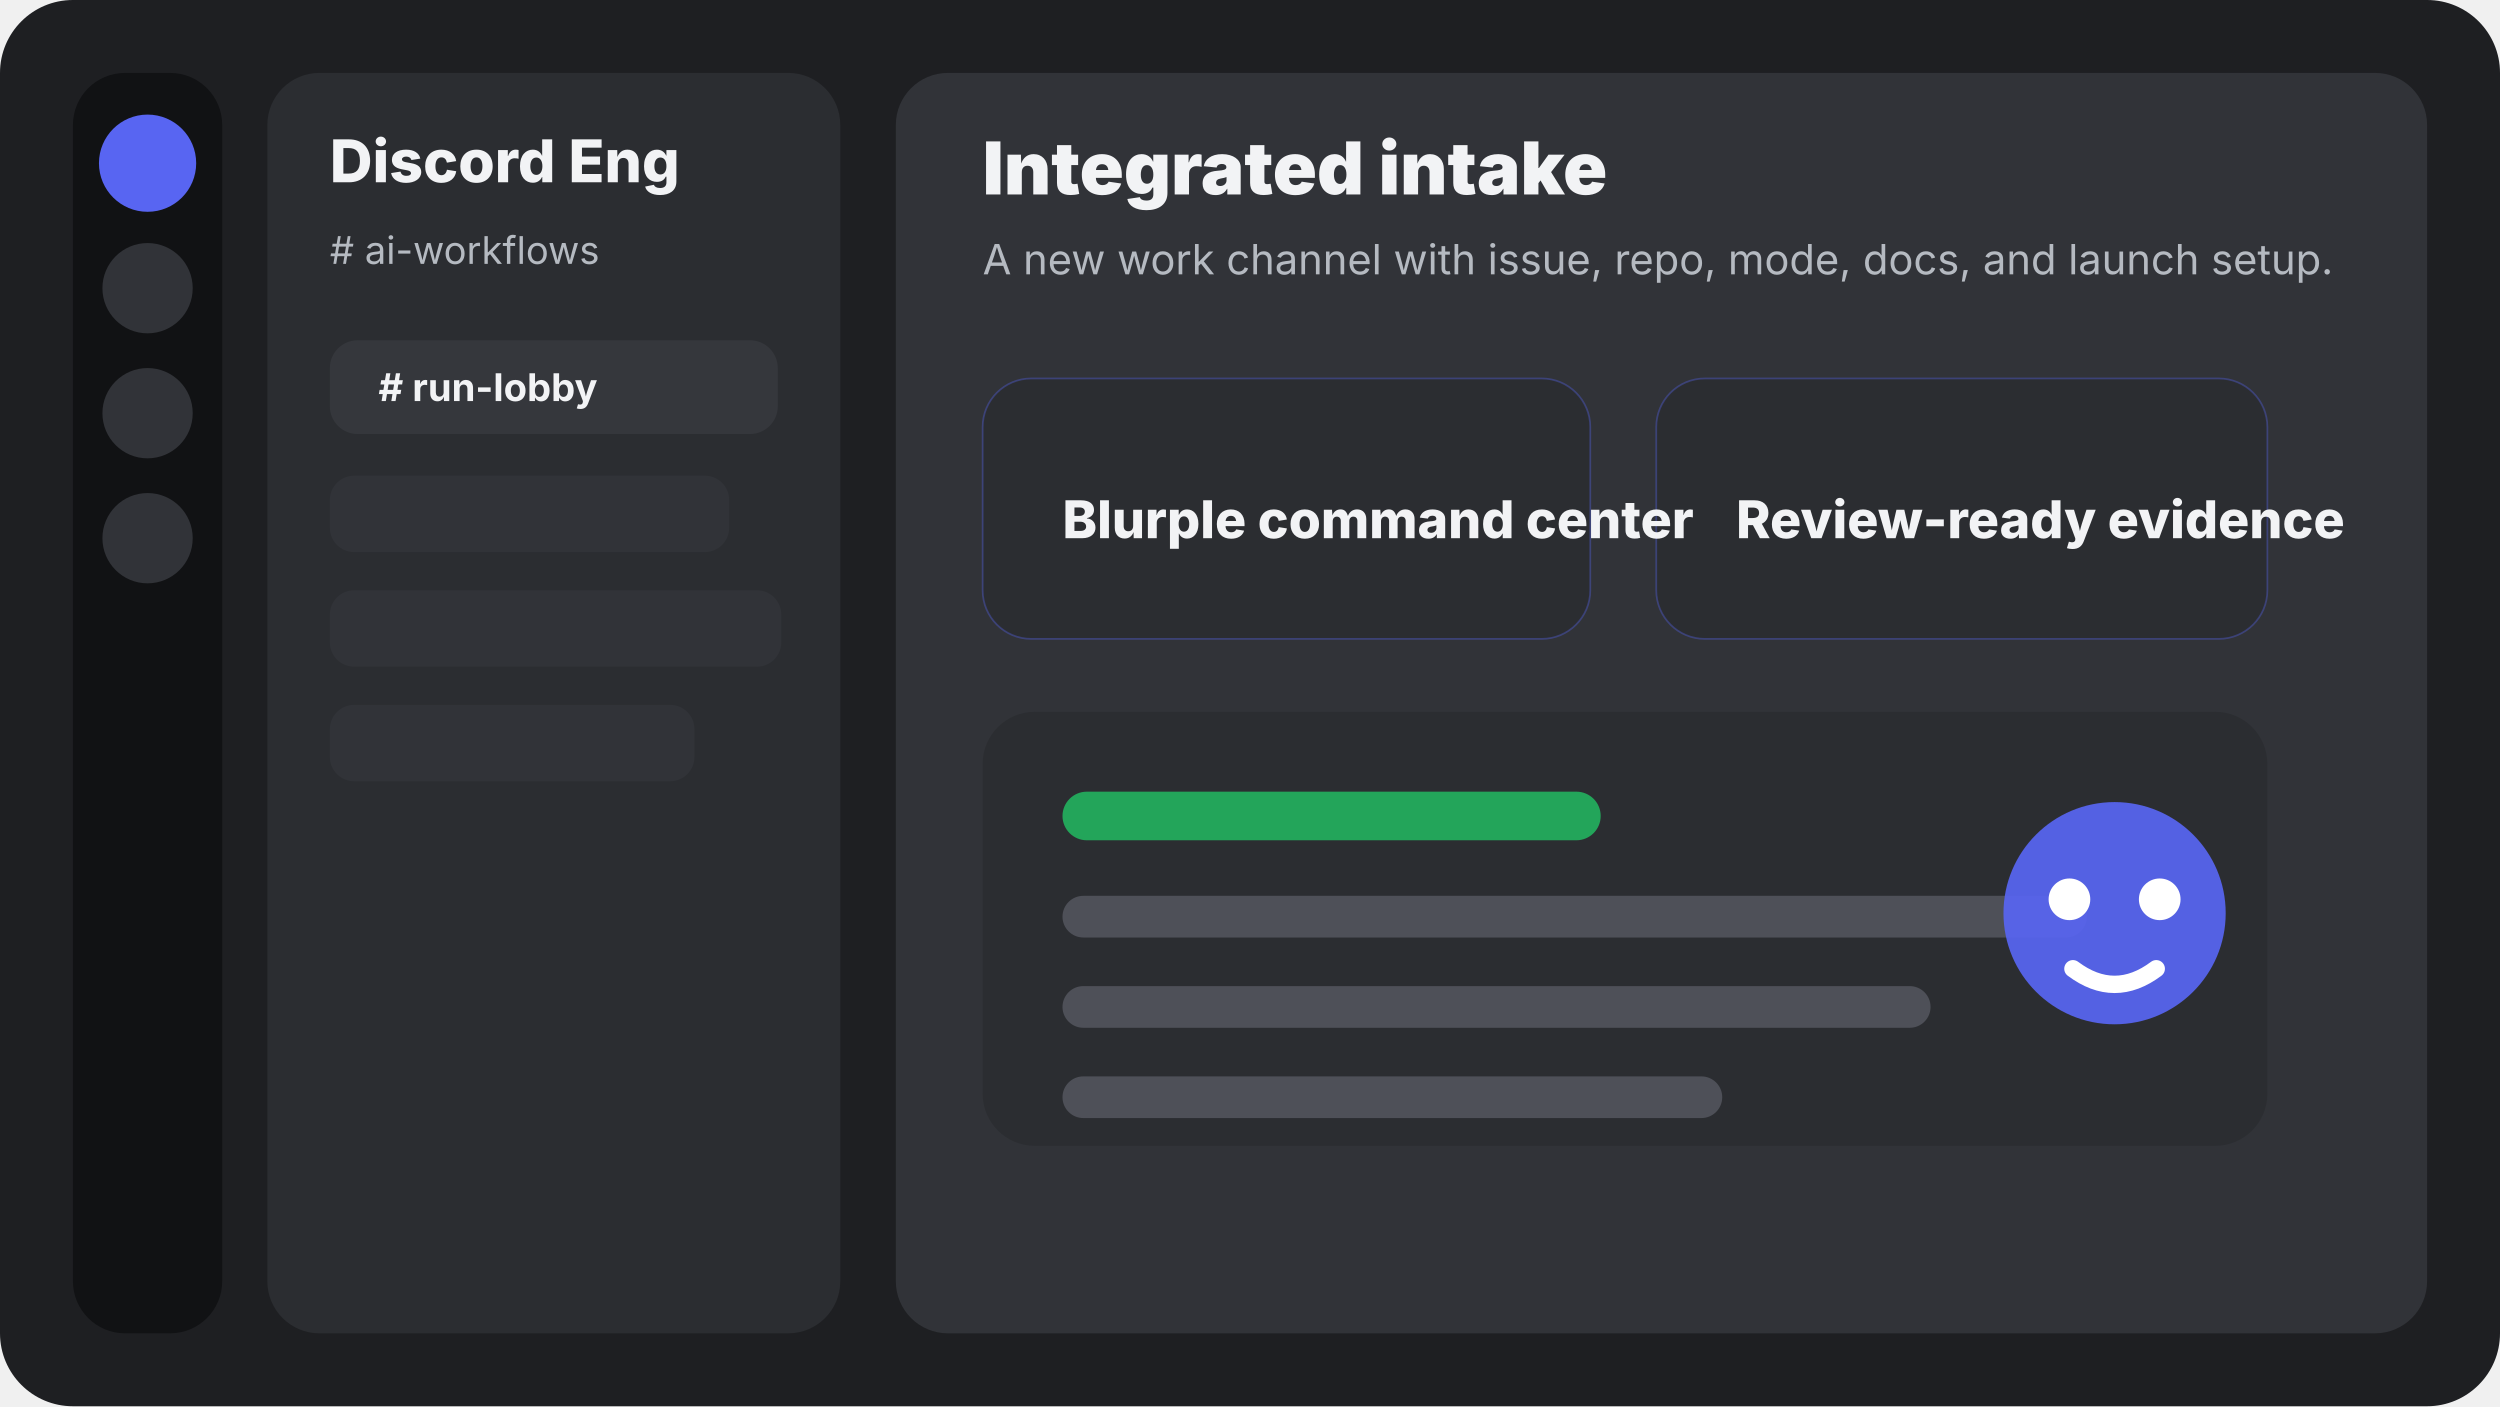
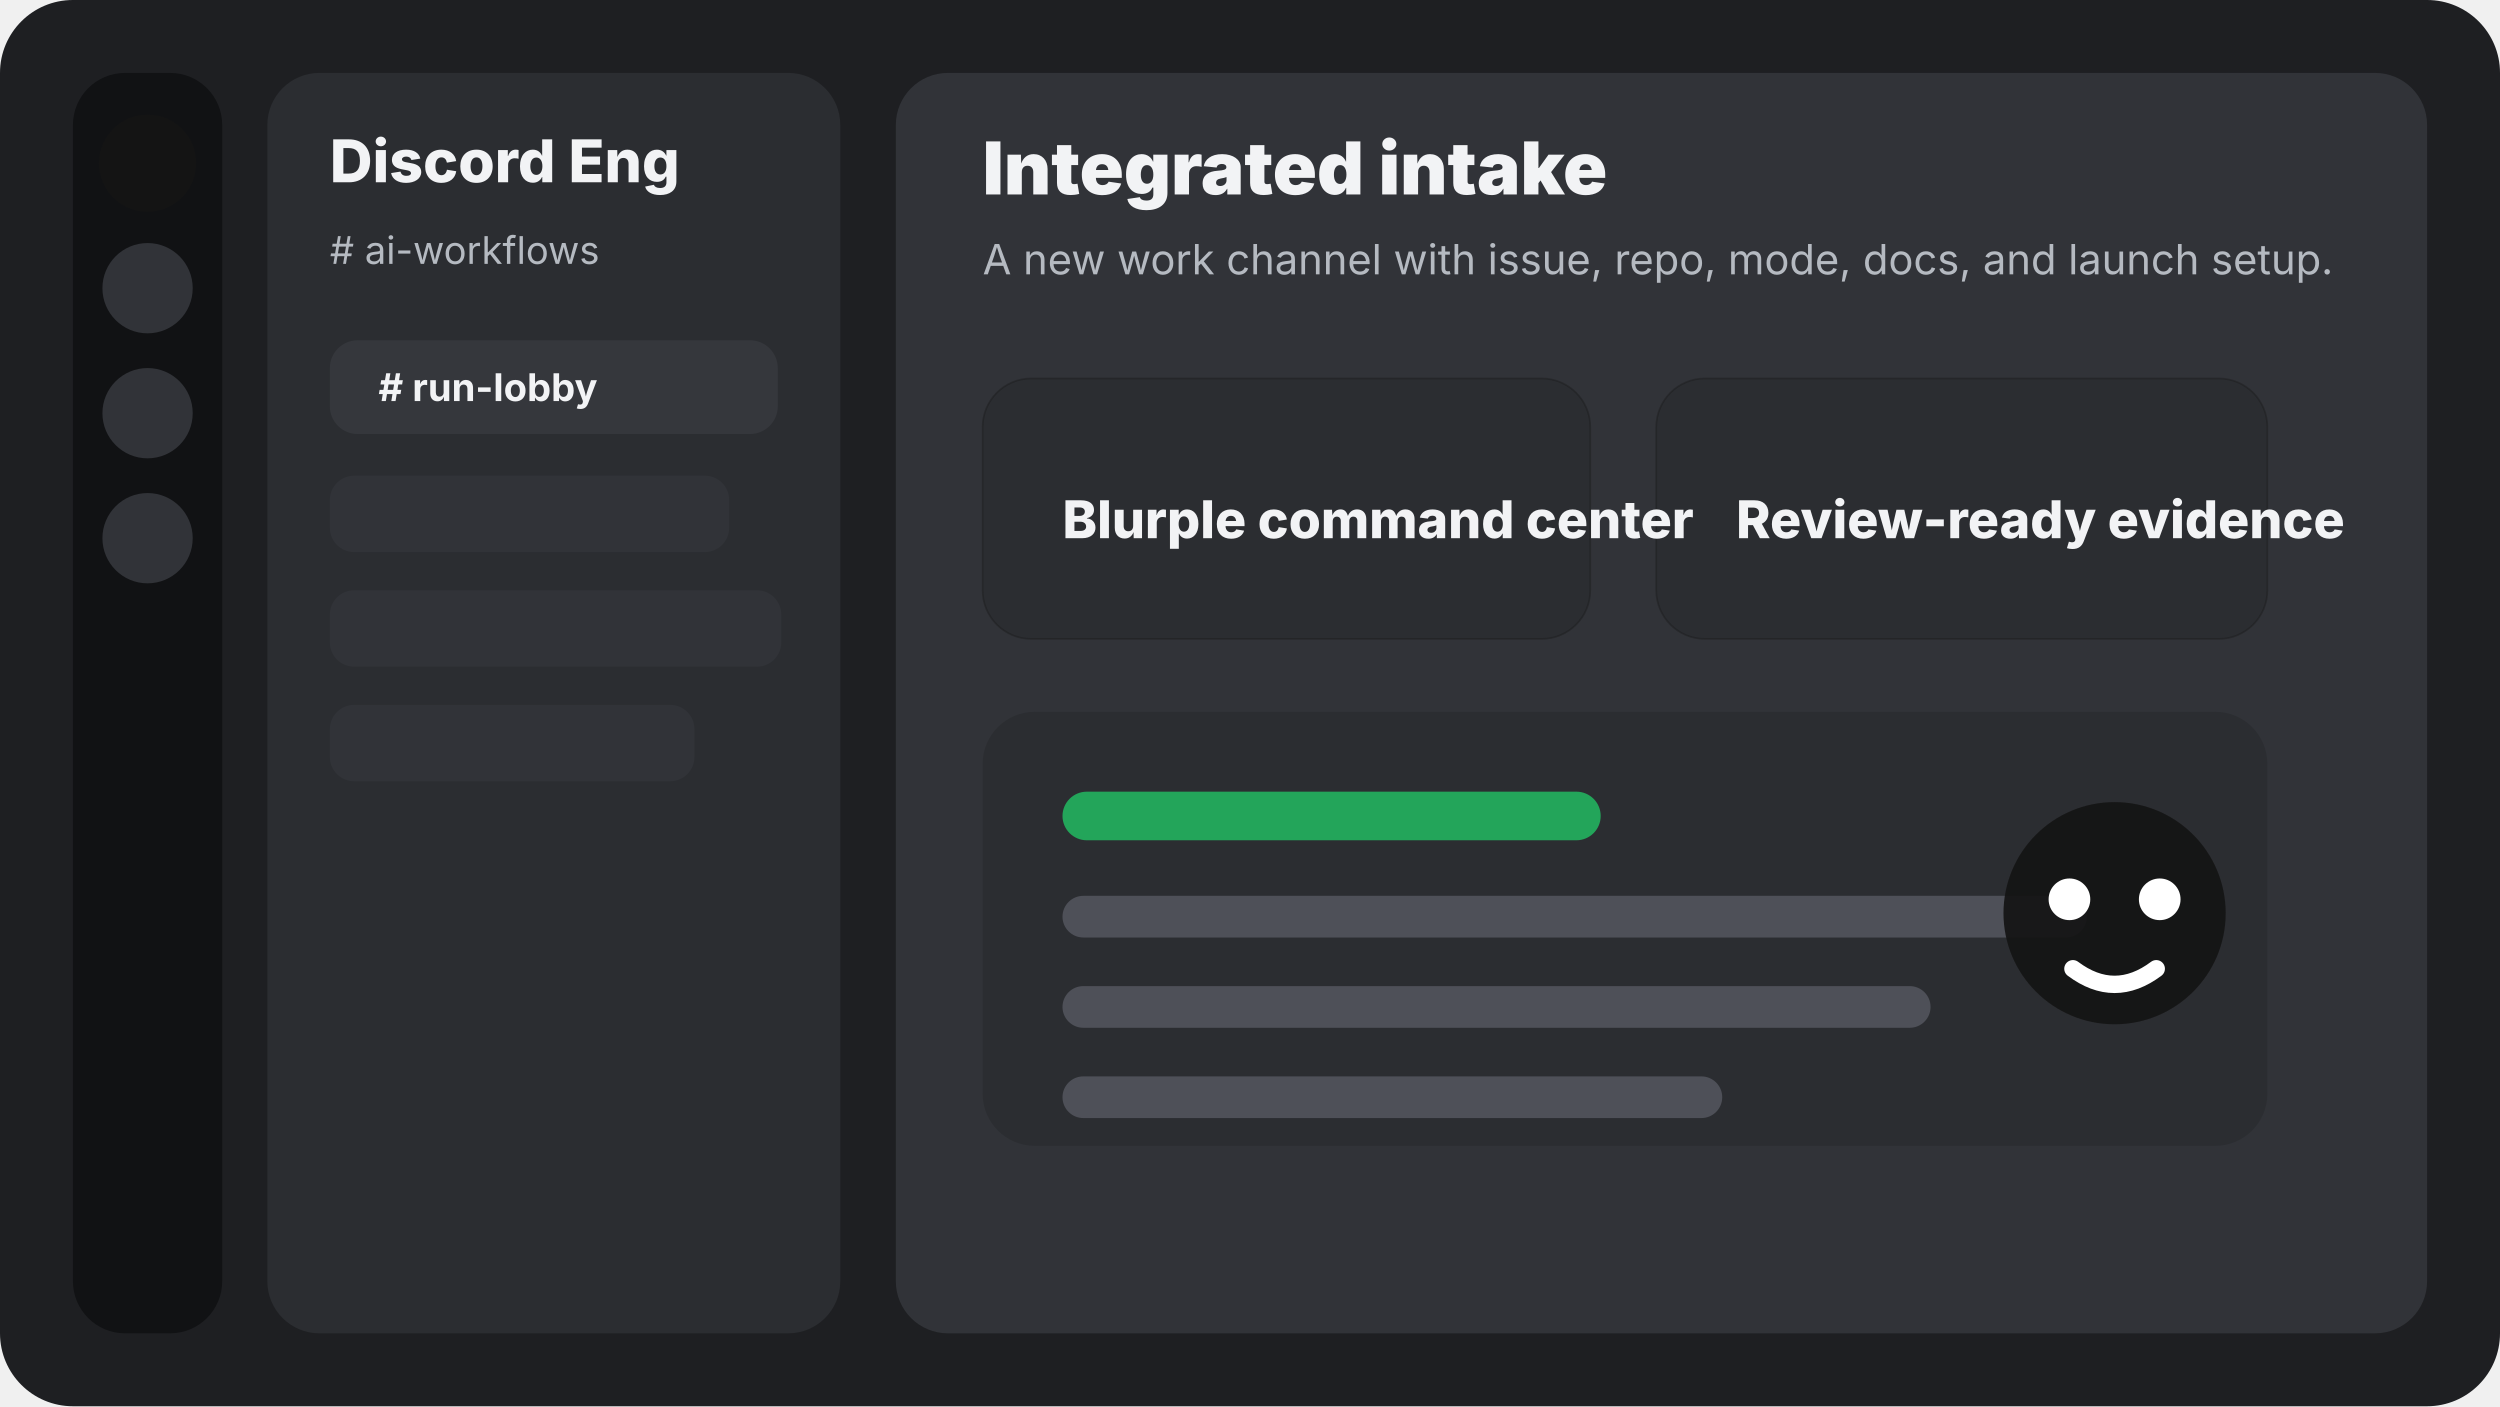
<svg xmlns="http://www.w3.org/2000/svg" viewBox="0 0 1440 810" role="img" aria-labelledby="title desc">
  <rect width="1440" height="810" rx="42" fill="#1e1f22" />
  <rect x="42" y="42" width="86" height="726" rx="30" fill="#111214" />
-   <circle cx="85" cy="94" r="28" fill="#5865f2" />
+   <circle cx="85" cy="94" r="28" fill="#141414" />
  <circle cx="85" cy="166" r="26" fill="#313338" />
  <circle cx="85" cy="238" r="26" fill="#313338" />
  <circle cx="85" cy="310" r="26" fill="#313338" />
  <rect x="154" y="42" width="330" height="726" rx="30" fill="#2b2d31" />
  <text x="190" y="105" fill="#f2f3f5" font-family="Inter, Arial, sans-serif" font-size="34" font-weight="800">Discord Eng</text>
  <text x="190" y="152" fill="#b5bac1" font-family="Inter, Arial, sans-serif" font-size="22"># ai-workflows</text>
  <rect x="190" y="196" width="258" height="54" rx="16" fill="#35373c" />
  <text x="218" y="231" fill="#f2f3f5" font-family="Inter, Arial, sans-serif" font-size="22" font-weight="700"># run-lobby</text>
  <rect x="190" y="274" width="230" height="44" rx="14" fill="#313338" />
  <rect x="190" y="340" width="260" height="44" rx="14" fill="#313338" />
  <rect x="190" y="406" width="210" height="44" rx="14" fill="#313338" />
  <rect x="516" y="42" width="882" height="726" rx="30" fill="#313338" />
  <text x="566" y="112" fill="#f2f3f5" font-family="Inter, Arial, sans-serif" font-size="42" font-weight="850">Integrated intake</text>
  <text x="566" y="158" fill="#b5bac1" font-family="Inter, Arial, sans-serif" font-size="24">A new work channel with issue, repo, mode, docs, and launch setup.</text>
-   <rect x="566" y="218" width="350" height="150" rx="28" fill="#2b2d31" stroke="#5865f2" stroke-opacity=".35" />
-   <rect x="954" y="218" width="352" height="150" rx="28" fill="#2b2d31" stroke="#5865f2" stroke-opacity=".35" />
+   <rect x="566" y="218" width="350" height="150" rx="28" fill="#2b2d31" stroke="#141414" stroke-opacity=".35" />
+   <rect x="954" y="218" width="352" height="150" rx="28" fill="#2b2d31" stroke="#141414" stroke-opacity=".35" />
  <rect x="566" y="410" width="740" height="250" rx="30" fill="#2b2d31" />
  <rect x="612" y="456" width="310" height="28" rx="14" fill="#23a55a" />
  <rect x="612" y="516" width="590" height="24" rx="12" fill="#4e5058" />
  <rect x="612" y="568" width="500" height="24" rx="12" fill="#4e5058" />
  <rect x="612" y="620" width="380" height="24" rx="12" fill="#4e5058" />
-   <circle cx="1218" cy="526" r="64" fill="#5865f2" opacity=".92" />
+   <circle cx="1218" cy="526" r="64" fill="#141414" opacity=".92" />
  <circle cx="1192" cy="518" r="12" fill="#fff" />
  <circle cx="1244" cy="518" r="12" fill="#fff" />
  <path d="M1194 558c16 12 32 12 48 0" fill="none" stroke="#fff" stroke-width="10" stroke-linecap="round" />
  <text x="612" y="310" fill="#f2f3f5" font-family="Inter, Arial, sans-serif" font-size="30" font-weight="800">Blurple command center</text>
  <text x="1000" y="310" fill="#f2f3f5" font-family="Inter, Arial, sans-serif" font-size="30" font-weight="800">Review-ready evidence</text>
</svg>
